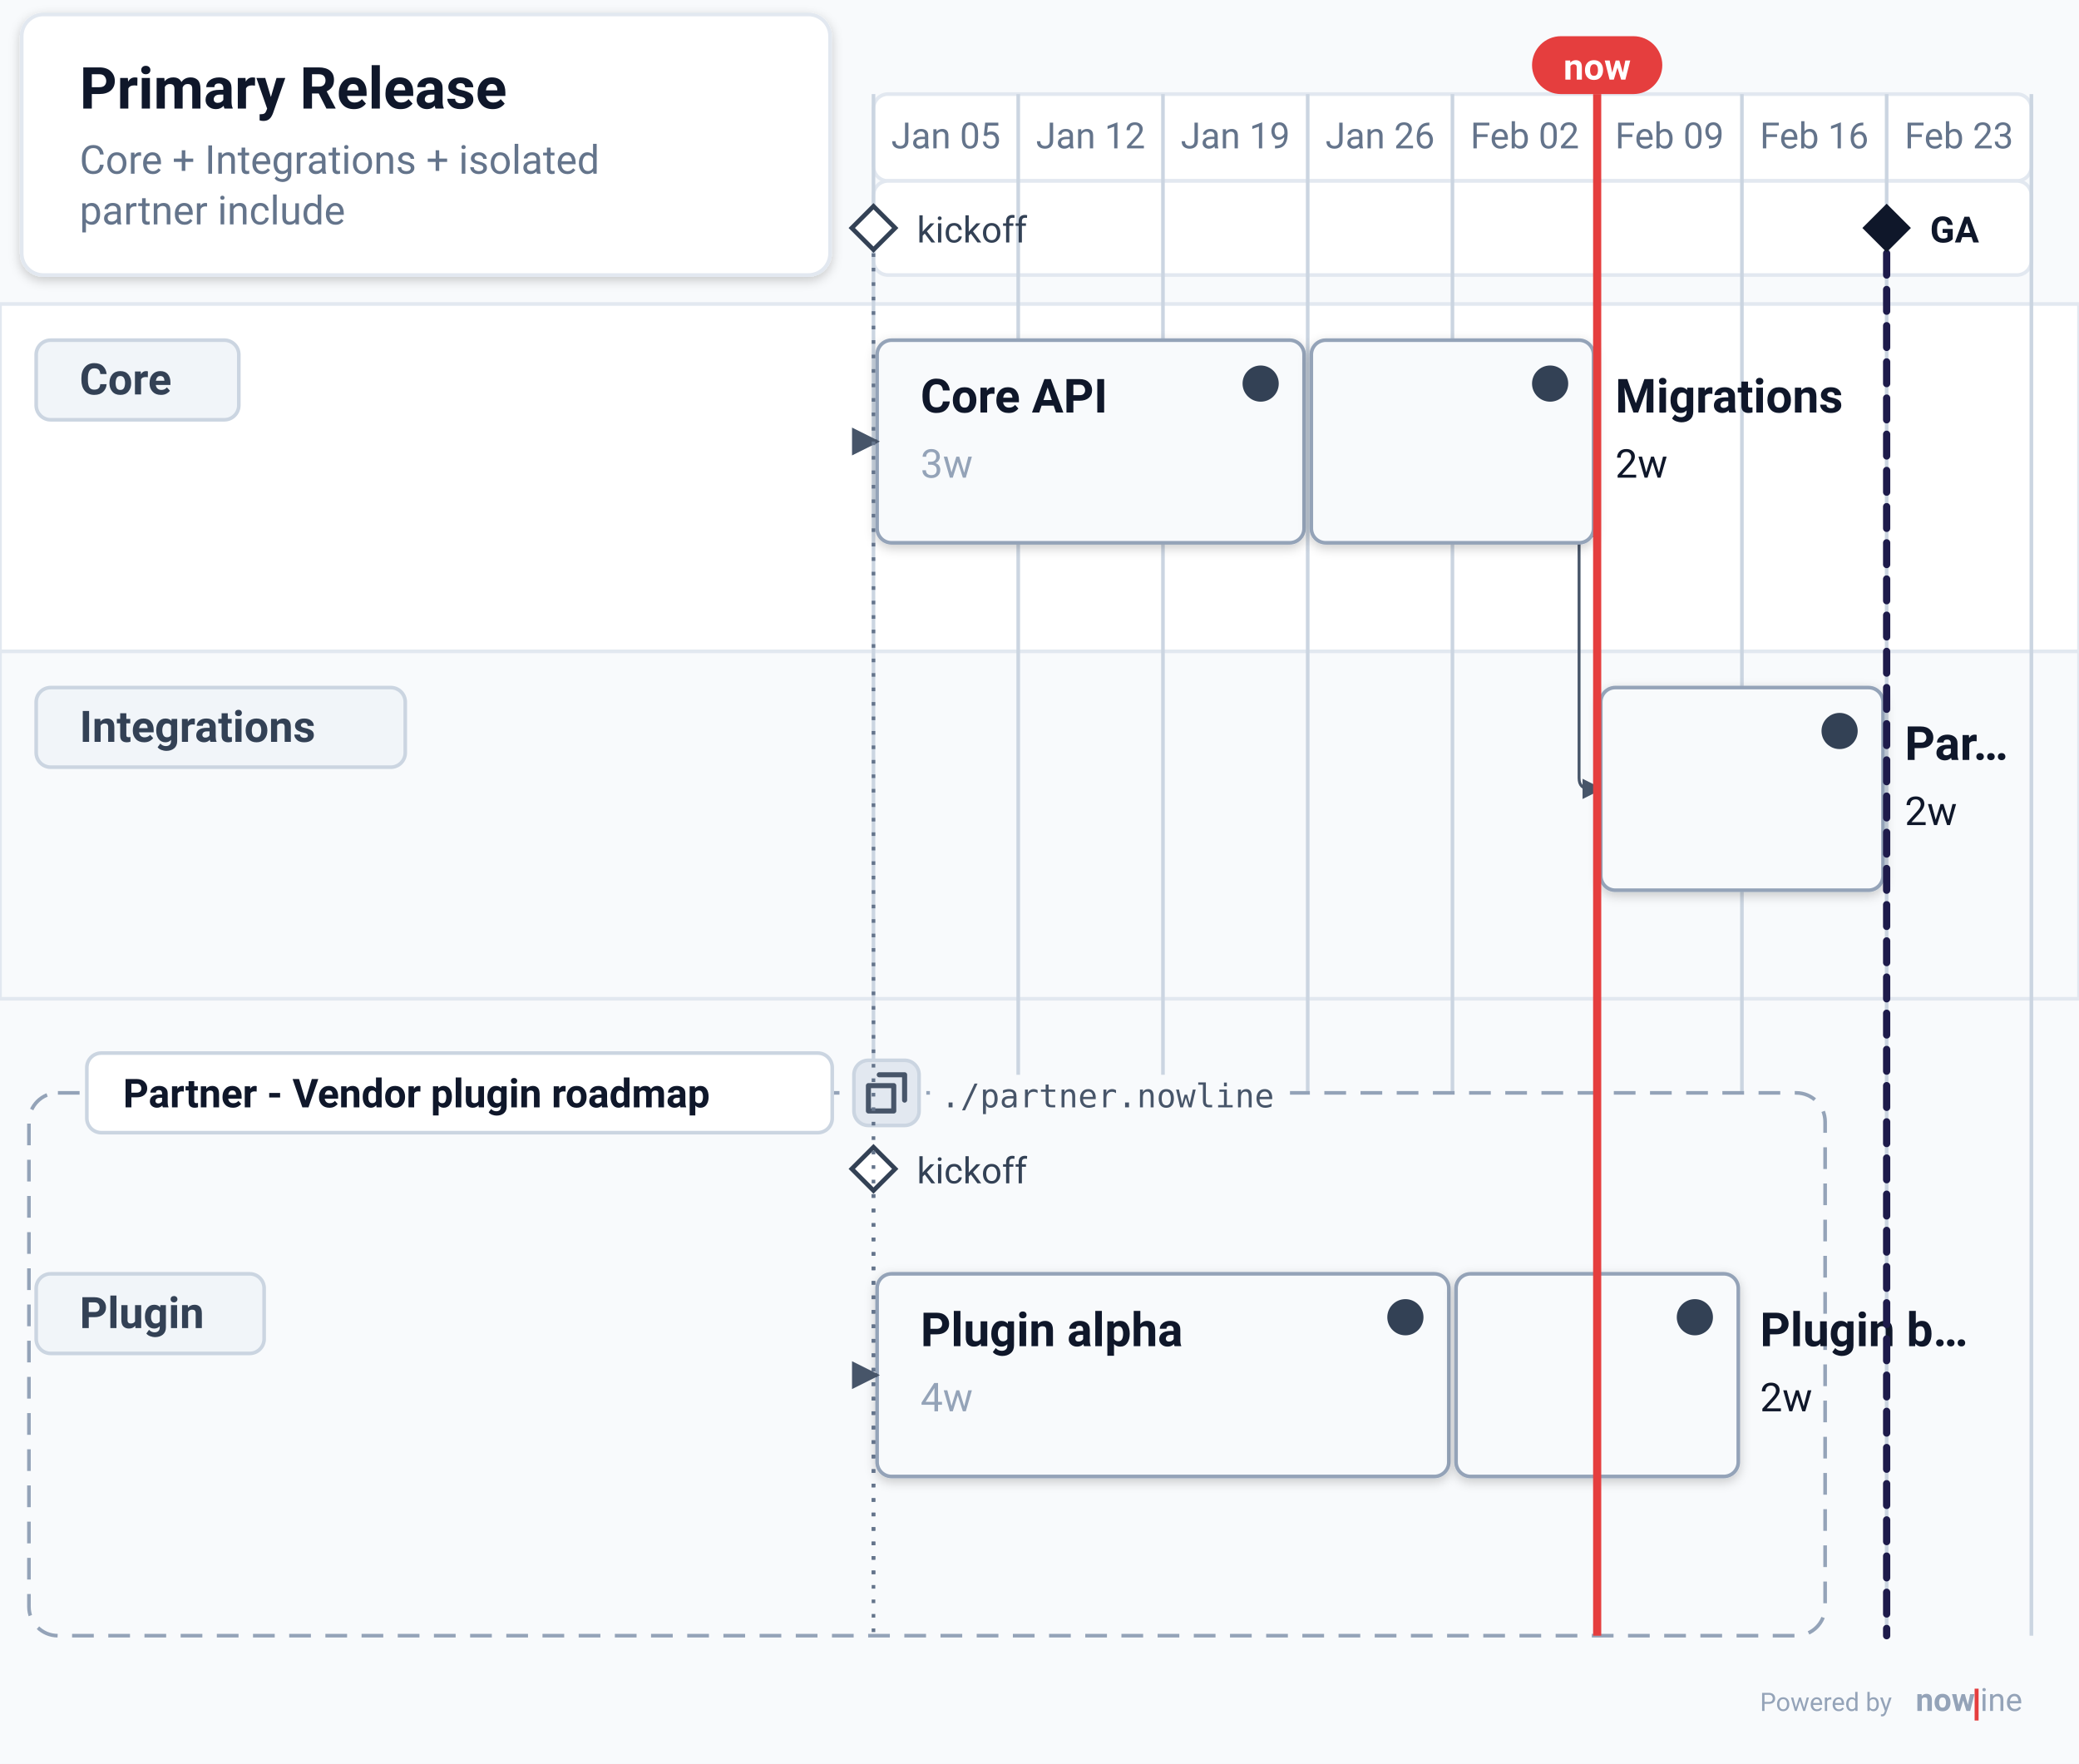
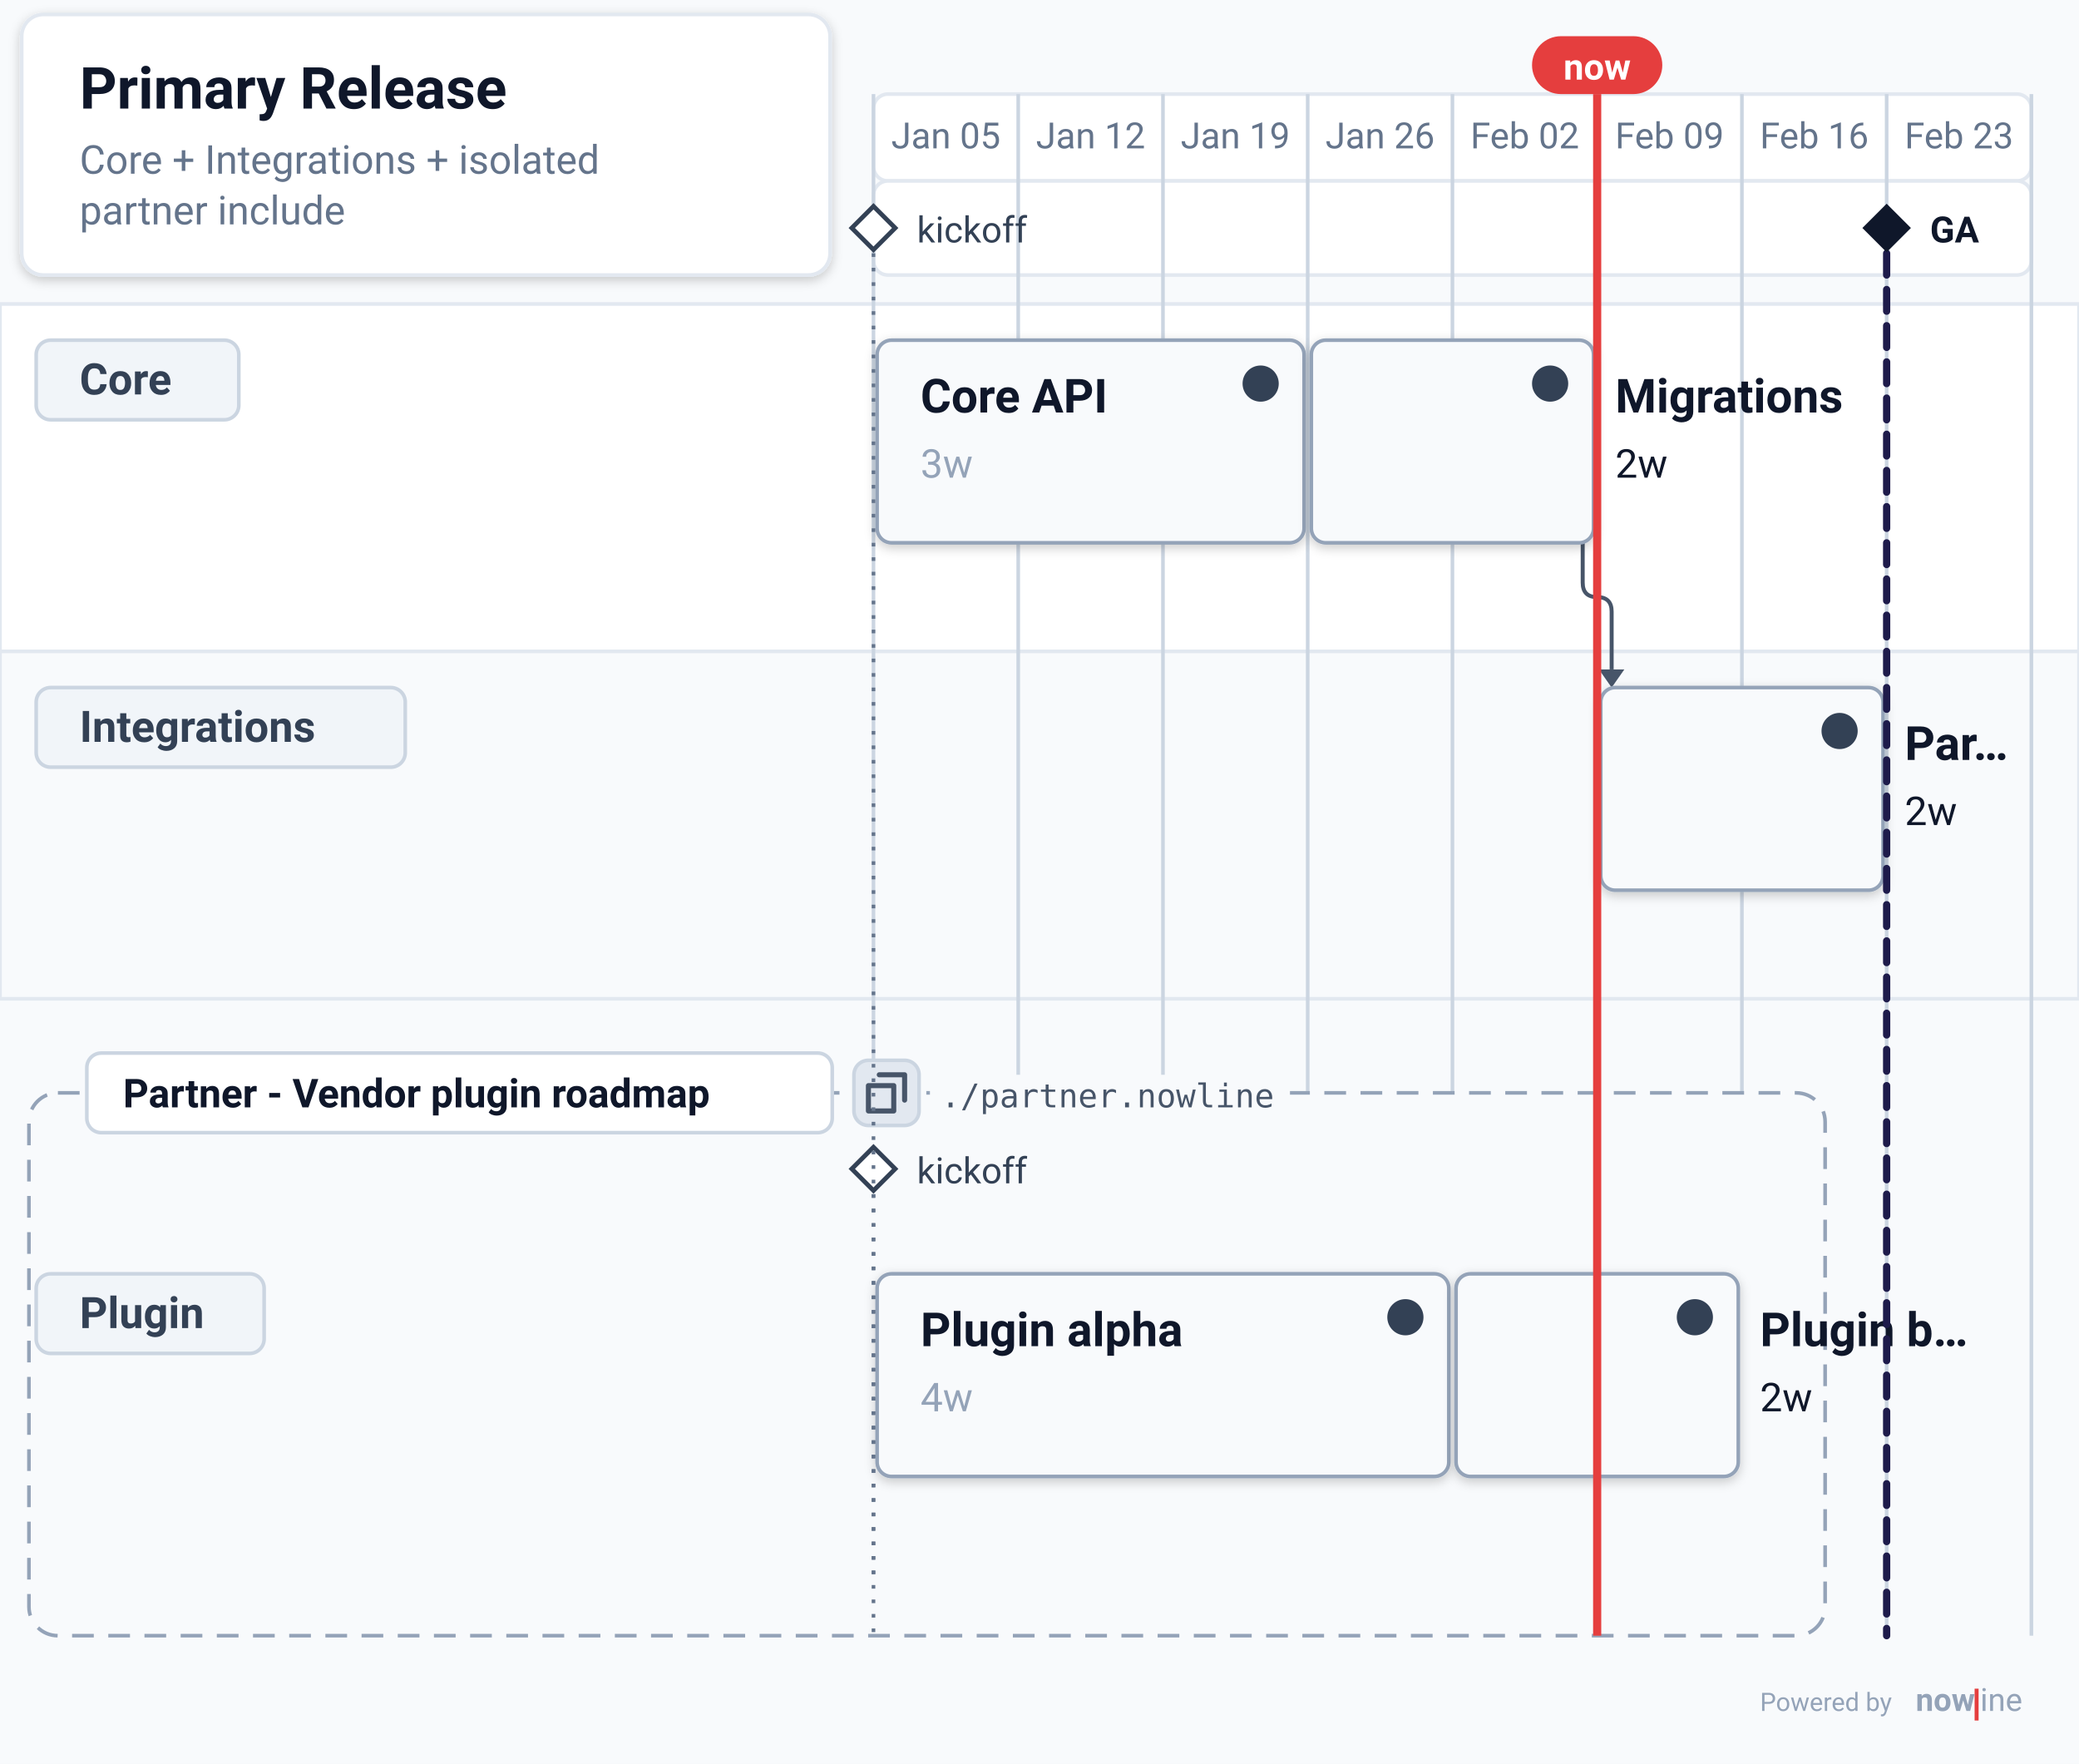
<svg xmlns="http://www.w3.org/2000/svg" data-generator="nowline" data-theme="light" height="487.44" viewBox="0 0 574.56 487.44" width="574.56">
  <defs>
    <filter height="200%" id="nl-0-root-shadow-subtle" width="200%" x="-50%" y="-50%">
      <feGaussianBlur in="SourceAlpha" stdDeviation="1.5" />
      <feOffset dx="0" dy="1" result="offsetblur" />
      <feComponentTransfer>
        <feFuncA type="linear" slope="0.2" />
      </feComponentTransfer>
      <feMerge>
        <feMergeNode />
        <feMergeNode in="SourceGraphic" />
      </feMerge>
    </filter>
    <filter height="200%" id="nl-0-root-shadow-soft" width="200%" x="-50%" y="-50%">
      <feGaussianBlur in="SourceAlpha" stdDeviation="5" />
      <feOffset dx="0" dy="3" result="offsetblur" />
      <feComponentTransfer>
        <feFuncA type="linear" slope="0.3" />
      </feComponentTransfer>
      <feMerge>
        <feMergeNode />
        <feMergeNode in="SourceGraphic" />
      </feMerge>
    </filter>
    <filter height="200%" id="nl-0-root-shadow-hard" width="200%" x="-50%" y="-50%">
      <feGaussianBlur in="SourceAlpha" stdDeviation="0" />
      <feOffset dx="2" dy="2" result="offsetblur" />
      <feComponentTransfer>
        <feFuncA type="linear" slope="0.45" />
      </feComponentTransfer>
      <feMerge>
        <feMergeNode />
        <feMergeNode in="SourceGraphic" />
      </feMerge>
    </filter>
    <marker id="nl-0-root-arrow" viewBox="0 0 10 10" refX="9" refY="5" markerWidth="7" markerHeight="7" orient="auto">
      <path d="M 0 0 L 10 5 L 0 10 z" fill="#475569" />
    </marker>
    <marker id="nl-0-root-arrow-light" viewBox="0 0 10 10" refX="9" refY="5" markerWidth="7" markerHeight="7" orient="auto">
      <path d="M 0 0 L 10 5 L 0 10 z" fill="#94a3b8" />
    </marker>
    <marker id="nl-0-root-arrow-dark" viewBox="0 0 10 10" refX="9" refY="5" markerWidth="7" markerHeight="7" orient="auto">
      <path d="M 0 0 L 10 5 L 0 10 z" fill="#0f172a" />
    </marker>
  </defs>
  <rect fill="#f8fafc" height="487.44" width="574.56" x="0" y="0" />
  <g data-layer="timeline">
    <rect fill="#ffffff" height="24" rx="4" ry="4" stroke="#e2e8f0" stroke-width="1" width="320" x="241.4" y="26" />
    <rect fill="#ffffff" height="26" rx="4" ry="4" stroke="#e2e8f0" stroke-width="1" width="320" x="241.4" y="50" />
    <text fill="#64748b" font-family="system-ui, -apple-system, &quot;Segoe UI&quot;, Roboto, sans-serif" font-size="10" text-anchor="middle" x="261.4" y="41">Jan 05</text>
    <text fill="#64748b" font-family="system-ui, -apple-system, &quot;Segoe UI&quot;, Roboto, sans-serif" font-size="10" text-anchor="middle" x="301.4" y="41">Jan 12</text>
    <text fill="#64748b" font-family="system-ui, -apple-system, &quot;Segoe UI&quot;, Roboto, sans-serif" font-size="10" text-anchor="middle" x="341.4" y="41">Jan 19</text>
    <text fill="#64748b" font-family="system-ui, -apple-system, &quot;Segoe UI&quot;, Roboto, sans-serif" font-size="10" text-anchor="middle" x="381.4" y="41">Jan 26</text>
    <text fill="#64748b" font-family="system-ui, -apple-system, &quot;Segoe UI&quot;, Roboto, sans-serif" font-size="10" text-anchor="middle" x="421.4" y="41">Feb 02</text>
    <text fill="#64748b" font-family="system-ui, -apple-system, &quot;Segoe UI&quot;, Roboto, sans-serif" font-size="10" text-anchor="middle" x="461.4" y="41">Feb 09</text>
    <text fill="#64748b" font-family="system-ui, -apple-system, &quot;Segoe UI&quot;, Roboto, sans-serif" font-size="10" text-anchor="middle" x="501.4" y="41">Feb 16</text>
    <text fill="#64748b" font-family="system-ui, -apple-system, &quot;Segoe UI&quot;, Roboto, sans-serif" font-size="10" text-anchor="middle" x="541.4" y="41">Feb 23</text>
  </g>
  <g data-id="core" data-layer="swimlane-bg">
    <rect fill="#ffffff" height="96" stroke="#e2e8f0" stroke-width="1" width="574.56" x="0" y="84" />
  </g>
  <g data-id="integrations" data-layer="swimlane-bg">
    <rect fill="#f8fafc" height="96" stroke="#e2e8f0" stroke-width="1" width="574.56" x="0" y="180" />
  </g>
  <g data-layer="grid">
    <line stroke="#cbd5e1" stroke-width="1" x1="241.4" x2="241.4" y1="26" y2="452" />
    <line stroke="#cbd5e1" stroke-width="1" x1="281.4" x2="281.4" y1="26" y2="452" />
    <line stroke="#cbd5e1" stroke-width="1" x1="321.4" x2="321.4" y1="26" y2="452" />
    <line stroke="#cbd5e1" stroke-width="1" x1="361.4" x2="361.4" y1="26" y2="452" />
    <line stroke="#cbd5e1" stroke-width="1" x1="401.4" x2="401.4" y1="26" y2="452" />
    <line stroke="#cbd5e1" stroke-width="1" x1="441.4" x2="441.4" y1="26" y2="452" />
    <line stroke="#cbd5e1" stroke-width="1" x1="481.4" x2="481.4" y1="26" y2="452" />
    <line stroke="#cbd5e1" stroke-width="1" x1="521.4" x2="521.4" y1="26" y2="452" />
    <line stroke="#cbd5e1" stroke-width="1" x1="561.4" x2="561.4" y1="26" y2="452" />
  </g>
-   <path d="M440.4 148 L438.4 148 Q436.4 148 436.4 150 L436.4 215 Q436.4 218 439.4 218 L442.4 218" fill="none" marker-end="url(#nl-0-root-arrow)" stroke="#475569" stroke-linejoin="round" stroke-width="0.8" />
+   <g data-layer="dependency">
+     <path d="M437.4 150 L437.4 161 Q437.4 165 441.4 165 L441.4 165 Q445.4 165 445.4 169 L445.4 185" fill="none" stroke="#475569" stroke-linejoin="round" stroke-width="1.1" />
+     <path d="M441.9 185 L445.4 190 L448.9 185 z" fill="#475569" />
+   </g>
  <g data-id="core" data-layer="swimlane">
    <rect fill="#f1f5f9" height="22" rx="4" ry="4" stroke="#cbd5e1" stroke-width="1" width="56" x="10" y="94" />
    <text fill="#334155" font-family="system-ui, -apple-system, &quot;Segoe UI&quot;, Roboto, sans-serif" font-size="12" font-weight="600" x="22" y="109">Core</text>
    <g data-id="core-api" data-layer="item">
      <rect fill="#f8fafc" filter="url(#nl-0-root-shadow-subtle)" height="56" rx="4" ry="4" stroke="#94a3b8" stroke-width="1" width="118" x="242.4" y="94" />
      <circle cx="348.4" cy="106" fill="#334155" r="5" />
      <text fill="#0f172a" font-family="system-ui, -apple-system, &quot;Segoe UI&quot;, Roboto, sans-serif" font-size="13" font-weight="600" x="254.4" y="114">Core API</text>
      <text fill="#94a3b8" font-family="system-ui, -apple-system, &quot;Segoe UI&quot;, Roboto, sans-serif" font-size="11" x="254.4" y="132">3w</text>
    </g>
    <g data-id="migrations" data-layer="item">
      <rect fill="#f8fafc" filter="url(#nl-0-root-shadow-subtle)" height="56" rx="4" ry="4" stroke="#94a3b8" stroke-width="1" width="78" x="362.4" y="94" />
      <circle cx="428.4" cy="106" fill="#334155" r="5" />
      <text fill="#0f172a" font-family="system-ui, -apple-system, &quot;Segoe UI&quot;, Roboto, sans-serif" font-size="13" font-weight="600" x="446.4" y="114">Migrations</text>
      <text fill="#0f172a" font-family="system-ui, -apple-system, &quot;Segoe UI&quot;, Roboto, sans-serif" font-size="11" x="446.4" y="132">2w</text>
    </g>
  </g>
  <g data-id="integrations" data-layer="swimlane">
    <rect fill="#f1f5f9" height="22" rx="4" ry="4" stroke="#cbd5e1" stroke-width="1" width="102" x="10" y="190" />
    <text fill="#334155" font-family="system-ui, -apple-system, &quot;Segoe UI&quot;, Roboto, sans-serif" font-size="12" font-weight="600" x="22" y="205">Integrations</text>
    <g data-id="bridge" data-layer="item">
      <rect fill="#f8fafc" filter="url(#nl-0-root-shadow-subtle)" height="56" rx="4" ry="4" stroke="#94a3b8" stroke-width="1" width="78" x="442.4" y="190" />
      <circle cx="508.4" cy="202" fill="#334155" r="5" />
      <text fill="#0f172a" font-family="system-ui, -apple-system, &quot;Segoe UI&quot;, Roboto, sans-serif" font-size="13" font-weight="600" x="526.4" y="210">Par…</text>
      <text fill="#0f172a" font-family="system-ui, -apple-system, &quot;Segoe UI&quot;, Roboto, sans-serif" font-size="11" x="526.4" y="228">2w</text>
    </g>
  </g>
  <g data-layer="include">
    <rect fill="#f8fafc" height="150" rx="8" ry="8" stroke="#94a3b8" stroke-dasharray="6 4" stroke-width="1" width="496.4" x="8" y="302" />
    <g data-id="plugin" data-layer="swimlane">
      <rect fill="#f1f5f9" height="22" rx="4" ry="4" stroke="#cbd5e1" stroke-width="1" width="63" x="10" y="352" />
      <text fill="#334155" font-family="system-ui, -apple-system, &quot;Segoe UI&quot;, Roboto, sans-serif" font-size="12" font-weight="600" x="22" y="367">Plugin</text>
      <g data-id="plugin-alpha" data-layer="item">
        <rect fill="#f8fafc" filter="url(#nl-0-root-shadow-subtle)" height="56" rx="4" ry="4" stroke="#94a3b8" stroke-width="1" width="158" x="242.4" y="352" />
        <circle cx="388.4" cy="364" fill="#334155" r="5" />
        <text fill="#0f172a" font-family="system-ui, -apple-system, &quot;Segoe UI&quot;, Roboto, sans-serif" font-size="13" font-weight="600" x="254.4" y="372">Plugin alpha</text>
        <text fill="#94a3b8" font-family="system-ui, -apple-system, &quot;Segoe UI&quot;, Roboto, sans-serif" font-size="11" x="254.4" y="390">4w</text>
      </g>
      <g data-id="plugin-beta" data-layer="item">
        <rect fill="#f8fafc" filter="url(#nl-0-root-shadow-subtle)" height="56" rx="4" ry="4" stroke="#94a3b8" stroke-width="1" width="78" x="402.4" y="352" />
        <circle cx="468.4" cy="364" fill="#334155" r="5" />
        <text fill="#0f172a" font-family="system-ui, -apple-system, &quot;Segoe UI&quot;, Roboto, sans-serif" font-size="13" font-weight="600" x="486.4" y="372">Plugin b…</text>
        <text fill="#0f172a" font-family="system-ui, -apple-system, &quot;Segoe UI&quot;, Roboto, sans-serif" font-size="11" x="486.4" y="390">2w</text>
      </g>
    </g>
-     <path d="M241.4 380 L242.4 380" fill="none" marker-end="url(#nl-0-root-arrow)" stroke="#475569" stroke-linejoin="round" stroke-width="1.1" />
    <line stroke="#64748b" stroke-dasharray="1 3" stroke-width="1" x1="241.4" x2="241.4" y1="330" y2="438" />
    <g data-id="kickoff" data-layer="anchor">
      <path d="M241.4 317 L247.4 323 L241.4 329 L235.4 323 Z" fill="#ffffff" stroke="#334155" stroke-width="1.25" />
      <text fill="#334155" font-family="system-ui, -apple-system, &quot;Segoe UI&quot;, Roboto, sans-serif" font-size="10" x="253.4" y="327">kickoff</text>
    </g>
    <rect fill="#ffffff" height="22" rx="4" ry="4" stroke="#cbd5e1" stroke-width="1" width="206" x="24" y="291" />
    <text fill="#0f172a" font-family="system-ui, -apple-system, &quot;Segoe UI&quot;, Roboto, sans-serif" font-size="11" font-weight="600" x="34" y="306">Partner - Vendor plugin roadmap</text>
    <rect fill="#e2e8f0" height="18" rx="4" ry="4" stroke="#cbd5e1" stroke-width="1" width="18" x="236" y="293" />
    <path d="M243 297 H250 V304 M240 300 H247 V307 H240 Z" fill="none" stroke="#475569" stroke-linecap="round" stroke-linejoin="round" stroke-width="1.4" />
    <rect fill="#f8fafc" height="15" width="99.5" x="257" y="297" />
    <text fill="#475569" font-family="ui-monospace, SFMono-Regular, Menlo, Consolas, monospace" font-size="9" x="260" y="306">./partner.nowline</text>
  </g>
-   <path d="M241.4 122 L242.4 122" fill="none" marker-end="url(#nl-0-root-arrow)" stroke="#475569" stroke-linejoin="round" stroke-width="1.1" />
  <line stroke="#64748b" stroke-dasharray="1 3" stroke-width="1" x1="241.4" x2="241.4" y1="70" y2="452" />
  <line stroke="#1e1b4b" stroke-dasharray="6 4" stroke-linecap="round" stroke-width="2" x1="521.4" x2="521.4" y1="70" y2="452" />
  <g data-id="kickoff" data-layer="anchor">
    <path d="M241.4 57 L247.4 63 L241.4 69 L235.4 63 Z" fill="#ffffff" stroke="#334155" stroke-width="1.25" />
    <text fill="#334155" font-family="system-ui, -apple-system, &quot;Segoe UI&quot;, Roboto, sans-serif" font-size="10" x="253.4" y="67">kickoff</text>
  </g>
  <g data-id="ga" data-layer="milestone">
    <path d="M521.4 57 L527.4 63 L521.4 69 L515.4 63 Z" fill="#0f172a" stroke="#0f172a" stroke-width="1" />
    <text fill="#0f172a" font-family="system-ui, -apple-system, &quot;Segoe UI&quot;, Roboto, sans-serif" font-size="10" font-weight="600" x="533.4" y="67">GA</text>
  </g>
  <g data-layer="nowline">
    <line stroke="#e53e3e" stroke-width="2.25" x1="441.4" x2="441.4" y1="26" y2="452" />
    <rect fill="#e53e3e" height="16" rx="8" ry="8" width="36" x="423.4" y="10" />
    <text fill="#ffffff" font-family="system-ui, -apple-system, &quot;Segoe UI&quot;, Roboto, sans-serif" font-size="10" font-weight="700" text-anchor="middle" x="441.4" y="22">now</text>
  </g>
  <g data-id="nl-0-root-header" data-layer="header">
    <rect fill="#ffffff" filter="url(#nl-0-root-shadow-subtle)" height="72" rx="6" ry="6" stroke="#e2e8f0" stroke-width="1" width="223.4" x="6" y="4" />
    <text fill="#0f172a" font-family="system-ui, -apple-system, &quot;Segoe UI&quot;, Roboto, sans-serif" font-size="16" font-weight="600" x="22" y="30">Primary Release</text>
    <text fill="#64748b" font-family="system-ui, -apple-system, &quot;Segoe UI&quot;, Roboto, sans-serif" font-size="11" x="22" y="48">Core + Integrations + isolated</text>
    <text fill="#64748b" font-family="system-ui, -apple-system, &quot;Segoe UI&quot;, Roboto, sans-serif" font-size="11" x="22" y="62">partner include</text>
  </g>
  <a aria-label="Powered by nowline" href="https://nowline.io" rel="noopener" target="_blank">
    <g data-layer="attribution">
      <g transform="translate(486.4 464) scale(0.22)">
        <text fill="#94a3b8" font-family="system-ui, -apple-system, &quot;Segoe UI&quot;, Roboto, sans-serif" font-size="32" font-weight="400" x="0" y="40">Powered by</text>
        <text fill="#94a3b8" font-family="system-ui, -apple-system, &quot;Segoe UI&quot;, Roboto, sans-serif" font-size="40" font-weight="700" x="195.6" y="40">now</text>
        <rect fill="#e53e3e" height="40" width="5" x="269.6" y="12" />
        <text fill="#94a3b8" font-family="system-ui, -apple-system, &quot;Segoe UI&quot;, Roboto, sans-serif" font-size="40" font-weight="400" x="276.6" y="40">ine</text>
      </g>
    </g>
  </a>
</svg>
